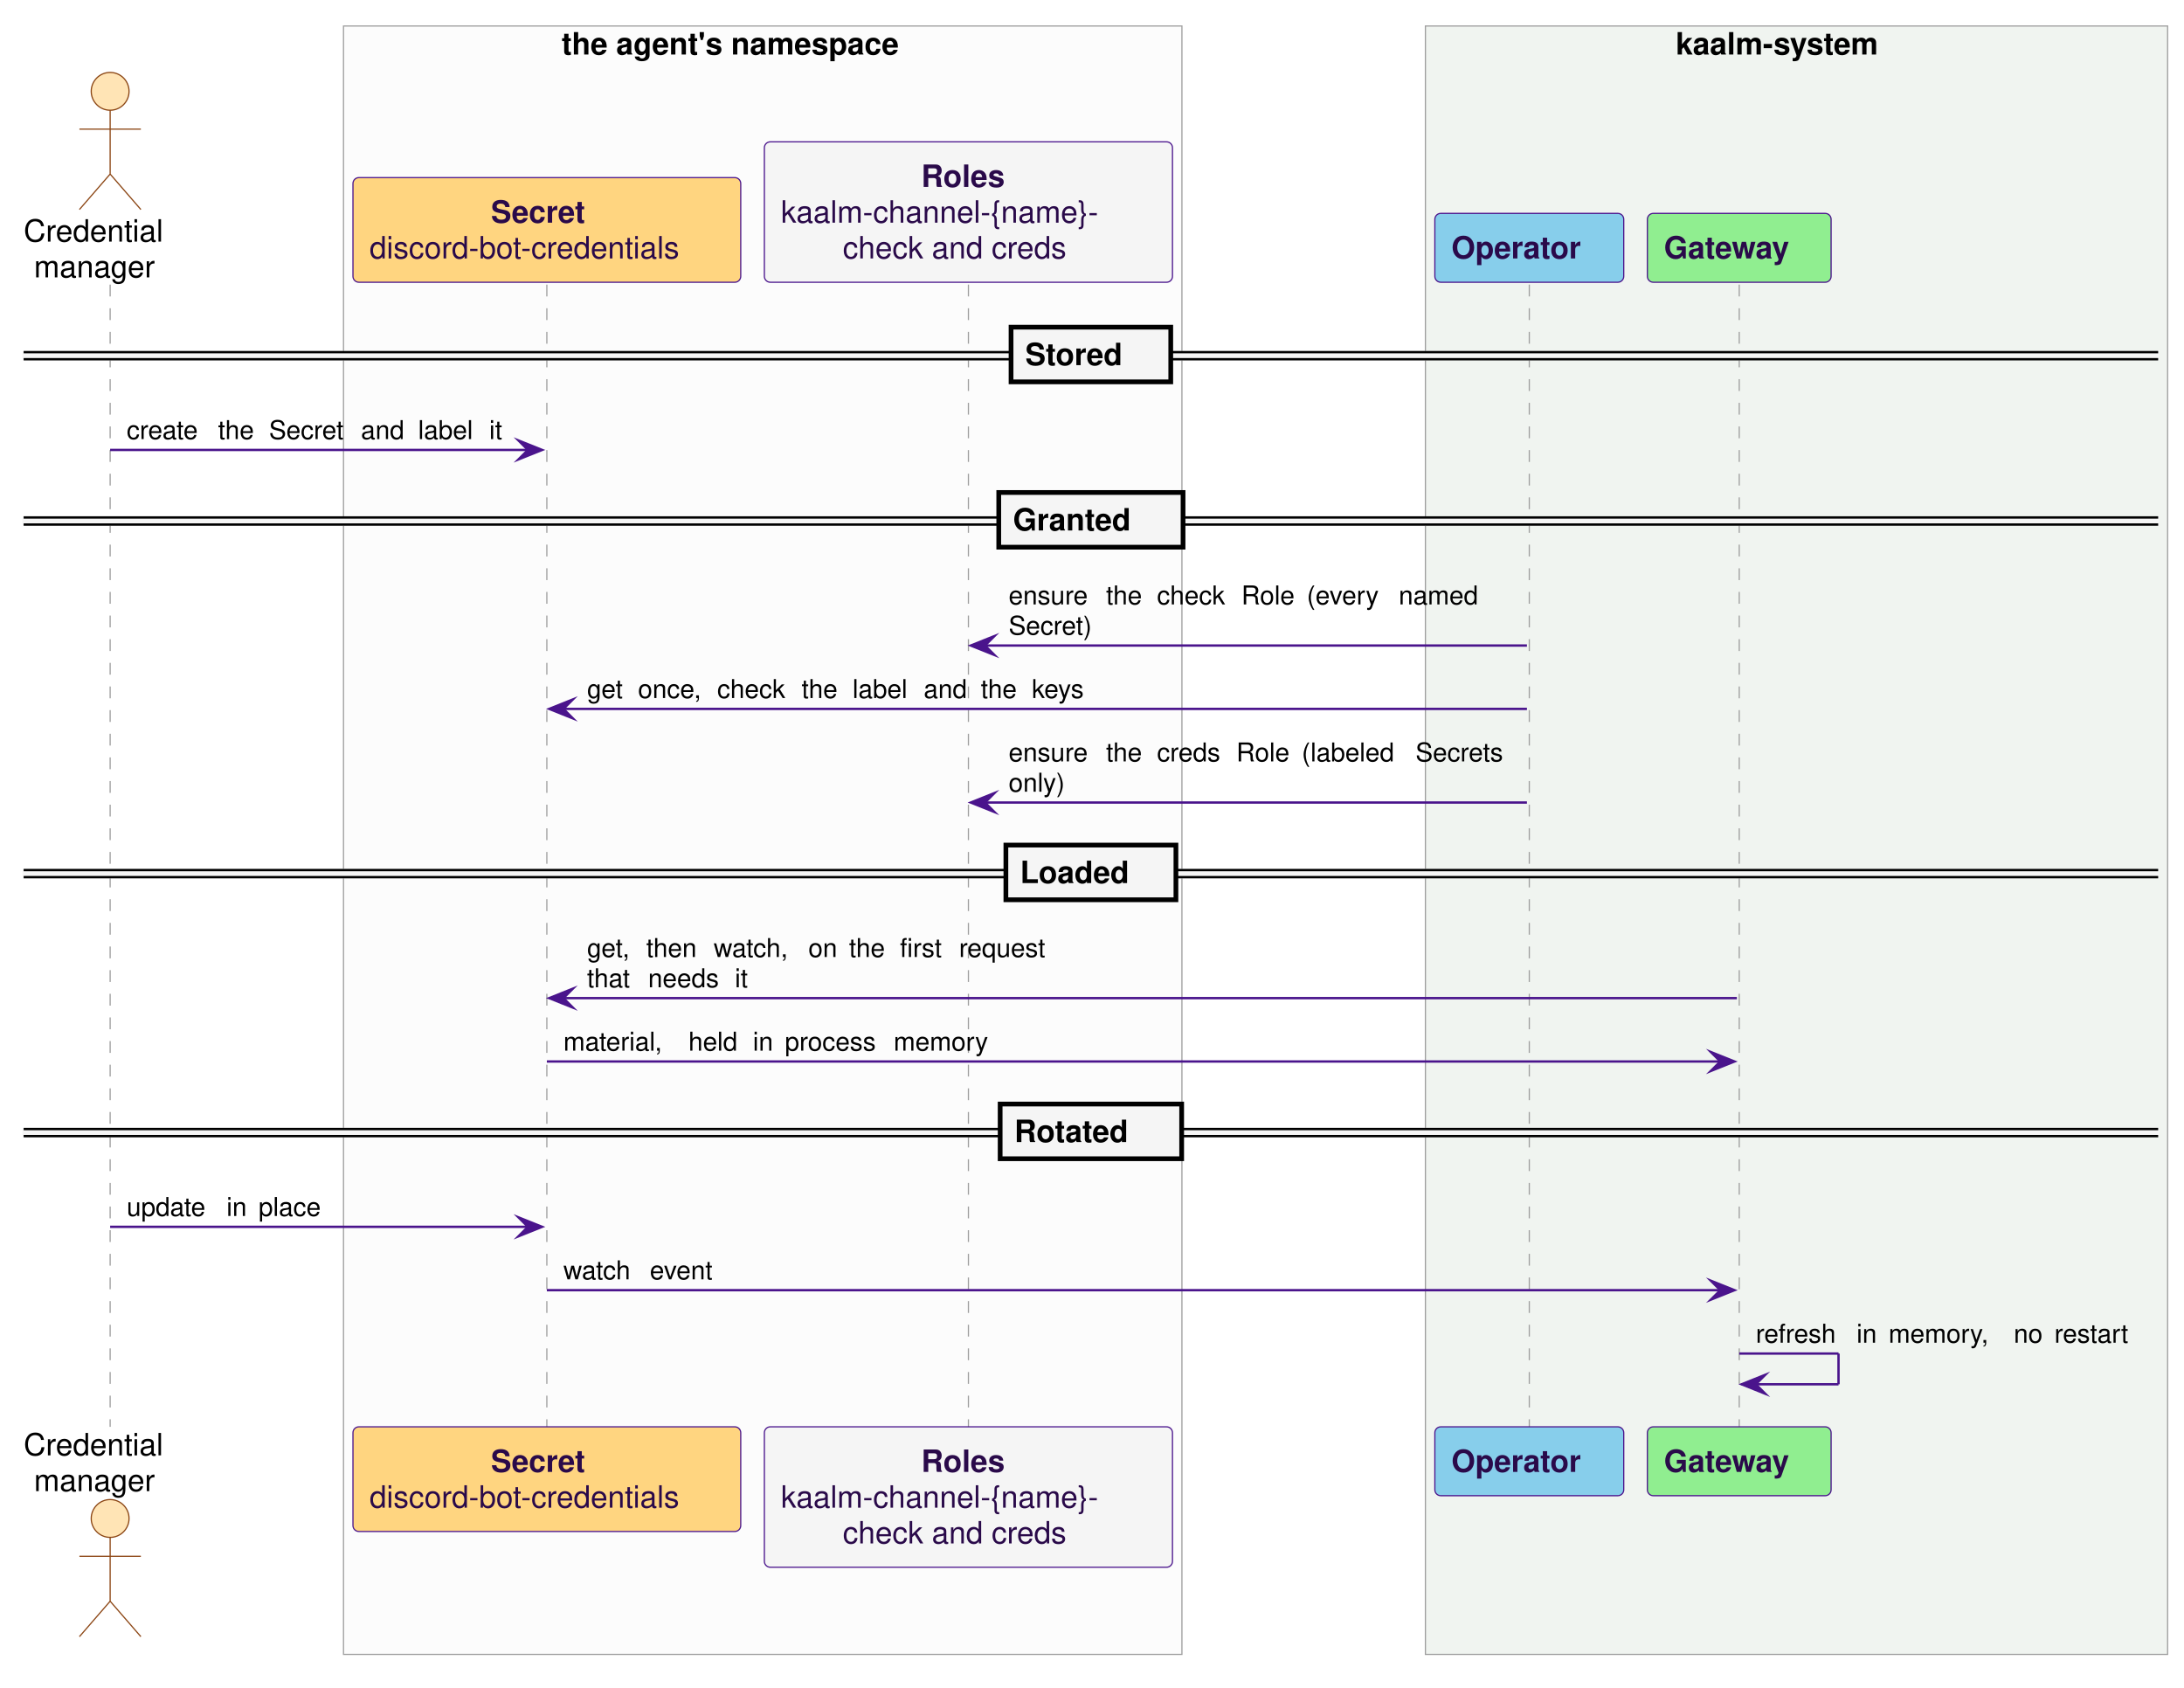
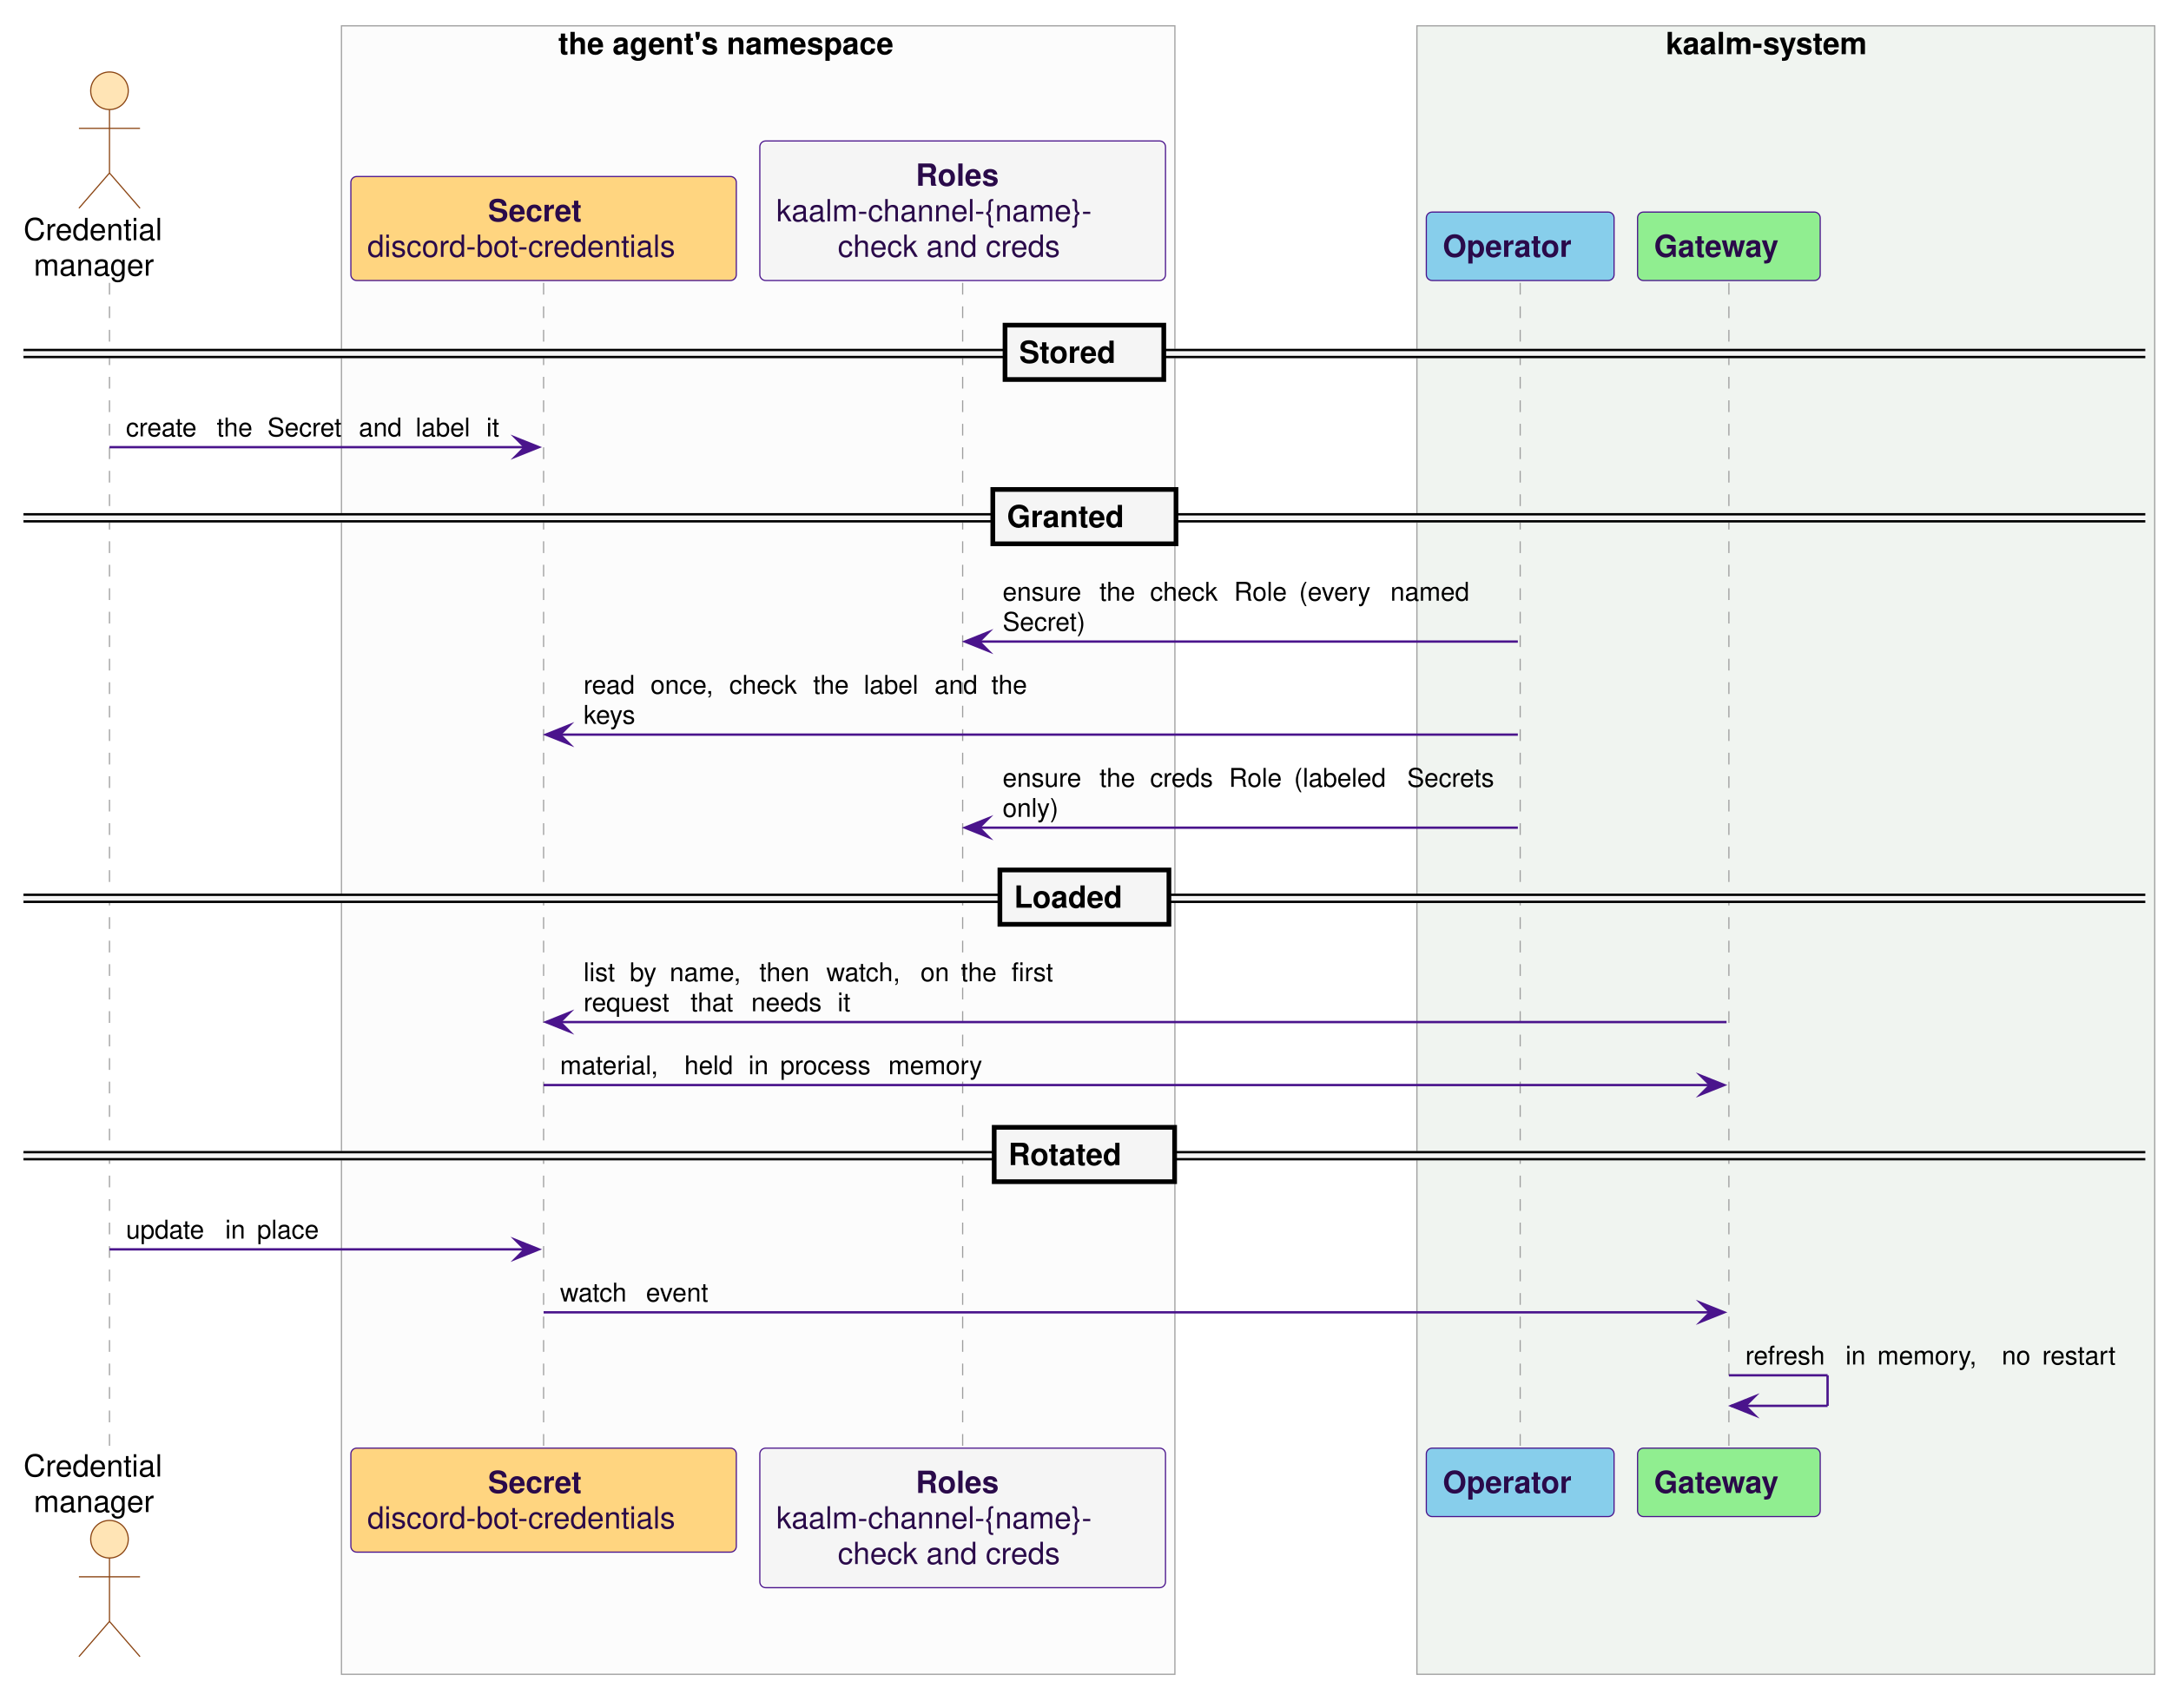
- <svg xmlns="http://www.w3.org/2000/svg" version="1.1" data-diagram-type="SEQUENCE" style="width:924px;height:714px;" width="924px" height="714px" viewBox="0 0 924 714" zoomAndPan="magnify" preserveAspectRatio="none" contentStyleType="text/css">
+ <svg xmlns="http://www.w3.org/2000/svg" version="1.1" data-diagram-type="SEQUENCE" style="width:924px;height:727px;" width="924px" height="727px" viewBox="0 0 924 727" zoomAndPan="magnify" preserveAspectRatio="none" contentStyleType="text/css">
  <defs />
  <g font-family="sans-serif" lengthAdjust="spacing">
-     <rect x="145.331" y="11" width="354.718" height="688.852" fill="#FCFCFC" style="stroke:#9E9E9E;stroke-width:0.5;" />
+     <rect x="145.331" y="11" width="354.718" height="701.656" fill="#FCFCFC" style="stroke:#9E9E9E;stroke-width:0.5;" />
    <text x="237.616" y="23.067" fill="#000" font-size="13" textLength="170.149" font-weight="700" font-family="Helvetica">the agent's namespace</text>
-     <rect x="603.054" y="11" width="314.018" height="688.852" fill="#F0F4F0" style="stroke:#9E9E9E;stroke-width:0.5;" />
+     <rect x="603.054" y="11" width="314.018" height="701.656" fill="#F0F4F0" style="stroke:#9E9E9E;stroke-width:0.5;" />
    <text x="709.005" y="23.067" fill="#000" font-size="13" textLength="102.115" font-weight="700" font-family="Helvetica">kaalm-system</text>
    <g>
-       <rect x="43.098" y="120.398" width="8" height="483.188" fill="#000" fill-opacity="0" />
-       <line x1="46.598" y1="120.398" x2="46.598" y2="603.586" style="stroke:#9E9E9E;stroke-width:0.5;stroke-dasharray:5,5;" />
+       <rect x="43.098" y="120.398" width="8" height="495.992" fill="#000" fill-opacity="0" />
+       <line x1="46.598" y1="120.398" x2="46.598" y2="616.391" style="stroke:#9E9E9E;stroke-width:0.5;stroke-dasharray:5,5;" />
    </g>
    <g>
-       <rect x="227.86" y="120.398" width="8" height="483.188" fill="#000" fill-opacity="0" />
-       <line x1="231.36" y1="120.398" x2="231.36" y2="603.586" style="stroke:#9E9E9E;stroke-width:0.5;stroke-dasharray:5,5;" />
+       <rect x="227.86" y="120.398" width="8" height="495.992" fill="#000" fill-opacity="0" />
+       <line x1="231.36" y1="120.398" x2="231.36" y2="616.391" style="stroke:#9E9E9E;stroke-width:0.5;stroke-dasharray:5,5;" />
    </g>
    <g>
-       <rect x="406.219" y="120.398" width="8" height="483.188" fill="#000" fill-opacity="0" />
-       <line x1="409.719" y1="120.398" x2="409.719" y2="603.586" style="stroke:#9E9E9E;stroke-width:0.5;stroke-dasharray:5,5;" />
+       <rect x="406.219" y="120.398" width="8" height="495.992" fill="#000" fill-opacity="0" />
+       <line x1="409.719" y1="120.398" x2="409.719" y2="616.391" style="stroke:#9E9E9E;stroke-width:0.5;stroke-dasharray:5,5;" />
    </g>
    <g>
-       <rect x="643.511" y="120.398" width="8" height="483.188" fill="#000" fill-opacity="0" />
-       <line x1="647.011" y1="120.398" x2="647.011" y2="603.586" style="stroke:#9E9E9E;stroke-width:0.5;stroke-dasharray:5,5;" />
+       <rect x="643.511" y="120.398" width="8" height="495.992" fill="#000" fill-opacity="0" />
+       <line x1="647.011" y1="120.398" x2="647.011" y2="616.391" style="stroke:#9E9E9E;stroke-width:0.5;stroke-dasharray:5,5;" />
    </g>
    <g>
-       <rect x="732.333" y="120.398" width="8" height="483.188" fill="#000" fill-opacity="0" />
-       <line x1="735.833" y1="120.398" x2="735.833" y2="603.586" style="stroke:#9E9E9E;stroke-width:0.5;stroke-dasharray:5,5;" />
+       <rect x="732.333" y="120.398" width="8" height="495.992" fill="#000" fill-opacity="0" />
+       <line x1="735.833" y1="120.398" x2="735.833" y2="616.391" style="stroke:#9E9E9E;stroke-width:0.5;stroke-dasharray:5,5;" />
    </g>
    <text x="10" y="102.2" fill="#000" font-size="13" textLength="67.196" font-family="Helvetica">Credential</text>
    <text x="14.383" y="117.333" fill="#000" font-size="13" textLength="58.43" font-family="Helvetica">manager</text>
    <ellipse cx="46.598" cy="38.633" rx="8" ry="8" fill="#FFE4B5" style="stroke:#8B4513;stroke-width:0.5;" />
    <path d="M46.598,46.633 L46.598,73.633 M33.598,54.633 L59.598,54.633 M46.598,73.633 L33.598,88.633 M46.598,73.633 L59.598,88.633" style="stroke:#8B4513;stroke-width:0.5;" fill="none" />
    <rect x="149.331" y="75.133" width="164.059" height="44.266" fill="#FFD580" style="stroke:#4A148C;stroke-width:0.5;" rx="2.5" ry="2.5" />
    <text x="207.696" y="94.2" fill="#2A0A4A" font-size="13" textLength="47.328" font-weight="700" font-family="Helvetica">Secret</text>
    <text x="156.331" y="109.333" fill="#2A0A4A" font-size="13" textLength="150.059" font-family="Helvetica">discord-bot-credentials</text>
    <rect x="323.39" y="60" width="172.66" height="59.398" fill="#F5F5F5" style="stroke:#4A148C;stroke-width:0.5;" rx="2.5" ry="2.5" />
    <text x="389.743" y="79.067" fill="#2A0A4A" font-size="13" textLength="39.952" font-weight="700" font-family="Helvetica">Roles</text>
    <text x="330.39" y="94.2" fill="#2A0A4A" font-size="13" textLength="158.66" font-family="Helvetica">kaalm-channel-{name}-</text>
    <text x="356.571" y="109.333" fill="#2A0A4A" font-size="13" textLength="106.298" font-family="Helvetica">check and creds</text>
    <rect x="607.054" y="90.266" width="79.914" height="29.133" fill="#87CEEB" style="stroke:#4A148C;stroke-width:0.5;" rx="2.5" ry="2.5" />
    <text x="614.054" y="109.333" fill="#2A0A4A" font-size="13" textLength="65.914" font-weight="700" font-family="Helvetica">Operator</text>
    <rect x="696.968" y="90.266" width="77.73" height="29.133" fill="#90EE90" style="stroke:#4A148C;stroke-width:0.5;" rx="2.5" ry="2.5" />
    <text x="703.968" y="109.333" fill="#2A0A4A" font-size="13" textLength="63.73" font-weight="700" font-family="Helvetica">Gateway</text>
-     <text x="10" y="615.653" fill="#000" font-size="13" textLength="67.196" font-family="Helvetica">Credential</text>
-     <text x="14.383" y="630.786" fill="#000" font-size="13" textLength="58.43" font-family="Helvetica">manager</text>
-     <ellipse cx="46.598" cy="642.352" rx="8" ry="8" fill="#FFE4B5" style="stroke:#8B4513;stroke-width:0.5;" />
-     <path d="M46.598,650.352 L46.598,677.352 M33.598,658.352 L59.598,658.352 M46.598,677.352 L33.598,692.352 M46.598,677.352 L59.598,692.352" style="stroke:#8B4513;stroke-width:0.5;" fill="none" />
-     <rect x="149.331" y="603.586" width="164.059" height="44.266" fill="#FFD580" style="stroke:#4A148C;stroke-width:0.5;" rx="2.5" ry="2.5" />
-     <text x="207.696" y="622.653" fill="#2A0A4A" font-size="13" textLength="47.328" font-weight="700" font-family="Helvetica">Secret</text>
-     <text x="156.331" y="637.786" fill="#2A0A4A" font-size="13" textLength="150.059" font-family="Helvetica">discord-bot-credentials</text>
-     <rect x="323.39" y="603.586" width="172.66" height="59.398" fill="#F5F5F5" style="stroke:#4A148C;stroke-width:0.5;" rx="2.5" ry="2.5" />
-     <text x="389.743" y="622.653" fill="#2A0A4A" font-size="13" textLength="39.952" font-weight="700" font-family="Helvetica">Roles</text>
-     <text x="330.39" y="637.786" fill="#2A0A4A" font-size="13" textLength="158.66" font-family="Helvetica">kaalm-channel-{name}-</text>
-     <text x="356.571" y="652.918" fill="#2A0A4A" font-size="13" textLength="106.298" font-family="Helvetica">check and creds</text>
-     <rect x="607.054" y="603.586" width="79.914" height="29.133" fill="#87CEEB" style="stroke:#4A148C;stroke-width:0.5;" rx="2.5" ry="2.5" />
-     <text x="614.054" y="622.653" fill="#2A0A4A" font-size="13" textLength="65.914" font-weight="700" font-family="Helvetica">Operator</text>
-     <rect x="696.968" y="603.586" width="77.73" height="29.133" fill="#90EE90" style="stroke:#4A148C;stroke-width:0.5;" rx="2.5" ry="2.5" />
-     <text x="703.968" y="622.653" fill="#2A0A4A" font-size="13" textLength="63.73" font-weight="700" font-family="Helvetica">Gateway</text>
+     <text x="10" y="628.458" fill="#000" font-size="13" textLength="67.196" font-family="Helvetica">Credential</text>
+     <text x="14.383" y="643.59" fill="#000" font-size="13" textLength="58.43" font-family="Helvetica">manager</text>
+     <ellipse cx="46.598" cy="655.156" rx="8" ry="8" fill="#FFE4B5" style="stroke:#8B4513;stroke-width:0.5;" />
+     <path d="M46.598,663.156 L46.598,690.156 M33.598,671.156 L59.598,671.156 M46.598,690.156 L33.598,705.156 M46.598,690.156 L59.598,705.156" style="stroke:#8B4513;stroke-width:0.5;" fill="none" />
+     <rect x="149.331" y="616.391" width="164.059" height="44.266" fill="#FFD580" style="stroke:#4A148C;stroke-width:0.5;" rx="2.5" ry="2.5" />
+     <text x="207.696" y="635.458" fill="#2A0A4A" font-size="13" textLength="47.328" font-weight="700" font-family="Helvetica">Secret</text>
+     <text x="156.331" y="650.59" fill="#2A0A4A" font-size="13" textLength="150.059" font-family="Helvetica">discord-bot-credentials</text>
+     <rect x="323.39" y="616.391" width="172.66" height="59.398" fill="#F5F5F5" style="stroke:#4A148C;stroke-width:0.5;" rx="2.5" ry="2.5" />
+     <text x="389.743" y="635.458" fill="#2A0A4A" font-size="13" textLength="39.952" font-weight="700" font-family="Helvetica">Roles</text>
+     <text x="330.39" y="650.59" fill="#2A0A4A" font-size="13" textLength="158.66" font-family="Helvetica">kaalm-channel-{name}-</text>
+     <text x="356.571" y="665.723" fill="#2A0A4A" font-size="13" textLength="106.298" font-family="Helvetica">check and creds</text>
+     <rect x="607.054" y="616.391" width="79.914" height="29.133" fill="#87CEEB" style="stroke:#4A148C;stroke-width:0.5;" rx="2.5" ry="2.5" />
+     <text x="614.054" y="635.458" fill="#2A0A4A" font-size="13" textLength="65.914" font-weight="700" font-family="Helvetica">Operator</text>
+     <rect x="696.968" y="616.391" width="77.73" height="29.133" fill="#90EE90" style="stroke:#4A148C;stroke-width:0.5;" rx="2.5" ry="2.5" />
+     <text x="703.968" y="635.458" fill="#2A0A4A" font-size="13" textLength="63.73" font-weight="700" font-family="Helvetica">Gateway</text>
    <rect x="10" y="148.965" width="903.072" height="3" fill="#F5F5F5" style="stroke:#F5F5F5;stroke-width:1;" />
    <line x1="10" y1="148.965" x2="913.072" y2="148.965" style="stroke:#000;stroke-width:1;" />
    <line x1="10" y1="151.965" x2="913.072" y2="151.965" style="stroke:#000;stroke-width:1;" />
    <rect x="427.752" y="138.398" width="67.568" height="23.133" fill="#F5F5F5" style="stroke:#000;stroke-width:2;" />
    <text x="433.752" y="154.465" fill="#000" font-size="13" textLength="49.042" font-weight="700" font-family="Helvetica">Stored</text>
    <polygon points="219.36,186.336,229.36,190.336,219.36,194.336,223.36,190.336" fill="#4A148C" style="stroke:#4A148C;stroke-width:1;stroke-linejoin:miter;stroke-miterlimit:10;" />
    <line x1="46.598" y1="190.336" x2="225.36" y2="190.336" style="stroke:#4A148C;stroke-width:1;" />
    <text x="53.598" y="185.742" fill="#000" font-size="11" textLength="35.159" font-family="Helvetica">create</text>
    <text x="88.757" y="185.742" fill="#000" font-size="11" font-family="Helvetica"> </text>
    <text x="92.254" y="185.742" fill="#000" font-size="11" textLength="18.052" font-family="Helvetica">the</text>
    <text x="110.306" y="185.742" fill="#000" font-size="11" font-family="Helvetica"> </text>
    <text x="113.803" y="185.742" fill="#000" font-size="11" textLength="35.401" font-family="Helvetica">Secret</text>
    <text x="149.204" y="185.742" fill="#000" font-size="11" font-family="Helvetica"> </text>
    <text x="152.7" y="185.742" fill="#000" font-size="11" textLength="20.695" font-family="Helvetica">and</text>
    <text x="173.395" y="185.742" fill="#000" font-size="11" font-family="Helvetica"> </text>
    <text x="176.892" y="185.742" fill="#000" font-size="11" textLength="26.603" font-family="Helvetica">label</text>
    <text x="203.495" y="185.742" fill="#000" font-size="11" font-family="Helvetica"> </text>
    <text x="206.991" y="185.742" fill="#000" font-size="11" textLength="7.369" font-family="Helvetica">it</text>
    <rect x="10" y="218.902" width="903.072" height="3" fill="#F5F5F5" style="stroke:#F5F5F5;stroke-width:1;" />
    <line x1="10" y1="218.902" x2="913.072" y2="218.902" style="stroke:#000;stroke-width:1;" />
    <line x1="10" y1="221.902" x2="913.072" y2="221.902" style="stroke:#000;stroke-width:1;" />
    <rect x="422.55" y="208.336" width="77.972" height="23.133" fill="#F5F5F5" style="stroke:#000;stroke-width:2;" />
    <text x="428.55" y="224.403" fill="#000" font-size="13" textLength="59.446" font-weight="700" font-family="Helvetica">Granted</text>
    <polygon points="420.719,269.078,410.719,273.078,420.719,277.078,416.719,273.078" fill="#4A148C" style="stroke:#4A148C;stroke-width:1;stroke-linejoin:miter;stroke-miterlimit:10;" />
    <line x1="414.719" y1="273.078" x2="646.011" y2="273.078" style="stroke:#4A148C;stroke-width:1;" />
    <text x="426.719" y="255.679" fill="#000" font-size="11" textLength="37.732" font-family="Helvetica">ensure</text>
    <text x="464.451" y="255.679" fill="#000" font-size="11" font-family="Helvetica"> </text>
    <text x="467.948" y="255.679" fill="#000" font-size="11" textLength="18.052" font-family="Helvetica">the</text>
    <text x="486" y="255.679" fill="#000" font-size="11" font-family="Helvetica"> </text>
    <text x="489.497" y="255.679" fill="#000" font-size="11" textLength="32.205" font-family="Helvetica">check</text>
    <text x="521.702" y="255.679" fill="#000" font-size="11" font-family="Helvetica"> </text>
    <text x="525.198" y="255.679" fill="#000" font-size="11" textLength="24.197" font-family="Helvetica">Role</text>
    <text x="549.395" y="255.679" fill="#000" font-size="11" font-family="Helvetica"> </text>
    <text x="552.892" y="255.679" fill="#000" font-size="11" textLength="35.369" font-family="Helvetica">(every</text>
    <text x="588.26" y="255.679" fill="#000" font-size="11" font-family="Helvetica"> </text>
    <text x="591.757" y="255.679" fill="#000" font-size="11" textLength="38.178" font-family="Helvetica">named</text>
    <text x="426.719" y="268.484" fill="#000" font-size="11" textLength="39.692" font-family="Helvetica">Secret)</text>
-     <polygon points="242.36,295.883,232.36,299.883,242.36,303.883,238.36,299.883" fill="#4A148C" style="stroke:#4A148C;stroke-width:1;stroke-linejoin:miter;stroke-miterlimit:10;" />
-     <line x1="236.36" y1="299.883" x2="646.011" y2="299.883" style="stroke:#4A148C;stroke-width:1;" />
-     <text x="248.36" y="295.289" fill="#000" font-size="11" textLength="18.063" font-family="Helvetica">get</text>
-     <text x="266.423" y="295.289" fill="#000" font-size="11" font-family="Helvetica"> </text>
-     <text x="269.92" y="295.289" fill="#000" font-size="11" textLength="30.014" font-family="Helvetica">once,</text>
-     <text x="299.934" y="295.289" fill="#000" font-size="11" font-family="Helvetica"> </text>
-     <text x="303.43" y="295.289" fill="#000" font-size="11" textLength="32.205" font-family="Helvetica">check</text>
-     <text x="335.635" y="295.289" fill="#000" font-size="11" font-family="Helvetica"> </text>
-     <text x="339.132" y="295.289" fill="#000" font-size="11" textLength="18.052" font-family="Helvetica">the</text>
-     <text x="357.184" y="295.289" fill="#000" font-size="11" font-family="Helvetica"> </text>
-     <text x="360.681" y="295.289" fill="#000" font-size="11" textLength="26.603" font-family="Helvetica">label</text>
-     <text x="387.284" y="295.289" fill="#000" font-size="11" font-family="Helvetica"> </text>
-     <text x="390.78" y="295.289" fill="#000" font-size="11" textLength="20.695" font-family="Helvetica">and</text>
-     <text x="411.475" y="295.289" fill="#000" font-size="11" font-family="Helvetica"> </text>
-     <text x="414.972" y="295.289" fill="#000" font-size="11" textLength="18.052" font-family="Helvetica">the</text>
-     <text x="433.024" y="295.289" fill="#000" font-size="11" font-family="Helvetica"> </text>
-     <text x="436.521" y="295.289" fill="#000" font-size="11" textLength="25.378" font-family="Helvetica">keys</text>
-     <polygon points="420.719,335.492,410.719,339.492,420.719,343.492,416.719,339.492" fill="#4A148C" style="stroke:#4A148C;stroke-width:1;stroke-linejoin:miter;stroke-miterlimit:10;" />
-     <line x1="414.719" y1="339.492" x2="646.011" y2="339.492" style="stroke:#4A148C;stroke-width:1;" />
-     <text x="426.719" y="322.093" fill="#000" font-size="11" textLength="37.732" font-family="Helvetica">ensure</text>
-     <text x="464.451" y="322.093" fill="#000" font-size="11" font-family="Helvetica"> </text>
-     <text x="467.948" y="322.093" fill="#000" font-size="11" textLength="18.052" font-family="Helvetica">the</text>
-     <text x="486" y="322.093" fill="#000" font-size="11" font-family="Helvetica"> </text>
-     <text x="489.497" y="322.093" fill="#000" font-size="11" textLength="30.051" font-family="Helvetica">creds</text>
-     <text x="519.548" y="322.093" fill="#000" font-size="11" font-family="Helvetica"> </text>
-     <text x="523.045" y="322.093" fill="#000" font-size="11" textLength="24.197" font-family="Helvetica">Role</text>
-     <text x="547.241" y="322.093" fill="#000" font-size="11" font-family="Helvetica"> </text>
-     <text x="550.738" y="322.093" fill="#000" font-size="11" textLength="44.645" font-family="Helvetica">(labeled</text>
-     <text x="595.383" y="322.093" fill="#000" font-size="11" font-family="Helvetica"> </text>
-     <text x="598.879" y="322.093" fill="#000" font-size="11" textLength="41.132" font-family="Helvetica">Secrets</text>
-     <text x="426.719" y="334.898" fill="#000" font-size="11" textLength="27.559" font-family="Helvetica">only)</text>
-     <rect x="10" y="368.059" width="903.072" height="3" fill="#F5F5F5" style="stroke:#F5F5F5;stroke-width:1;" />
-     <line x1="10" y1="368.059" x2="913.072" y2="368.059" style="stroke:#000;stroke-width:1;" />
-     <line x1="10" y1="371.059" x2="913.072" y2="371.059" style="stroke:#000;stroke-width:1;" />
-     <rect x="425.565" y="357.492" width="71.941" height="23.133" fill="#F5F5F5" style="stroke:#000;stroke-width:2;" />
-     <text x="431.565" y="373.559" fill="#000" font-size="13" textLength="53.416" font-weight="700" font-family="Helvetica">Loaded</text>
-     <polygon points="242.36,418.234,232.36,422.234,242.36,426.234,238.36,422.234" fill="#4A148C" style="stroke:#4A148C;stroke-width:1;stroke-linejoin:miter;stroke-miterlimit:10;" />
-     <line x1="236.36" y1="422.234" x2="734.833" y2="422.234" style="stroke:#4A148C;stroke-width:1;" />
-     <text x="248.36" y="404.835" fill="#000" font-size="11" textLength="21.56" font-family="Helvetica">get,</text>
-     <text x="269.92" y="404.835" fill="#000" font-size="11" font-family="Helvetica"> </text>
-     <text x="273.417" y="404.835" fill="#000" font-size="11" textLength="25.024" font-family="Helvetica">then</text>
-     <text x="298.44" y="404.835" fill="#000" font-size="11" font-family="Helvetica"> </text>
-     <text x="301.937" y="404.835" fill="#000" font-size="11" textLength="36.566" font-family="Helvetica">watch,</text>
-     <text x="338.503" y="404.835" fill="#000" font-size="11" font-family="Helvetica"> </text>
-     <text x="342" y="404.835" fill="#000" font-size="11" textLength="13.702" font-family="Helvetica">on</text>
-     <text x="355.702" y="404.835" fill="#000" font-size="11" font-family="Helvetica"> </text>
-     <text x="359.198" y="404.835" fill="#000" font-size="11" textLength="18.052" font-family="Helvetica">the</text>
-     <text x="377.25" y="404.835" fill="#000" font-size="11" font-family="Helvetica"> </text>
-     <text x="380.747" y="404.835" fill="#000" font-size="11" textLength="21.495" font-family="Helvetica">first</text>
-     <text x="402.242" y="404.835" fill="#000" font-size="11" font-family="Helvetica"> </text>
-     <text x="405.739" y="404.835" fill="#000" font-size="11" textLength="42.056" font-family="Helvetica">request</text>
-     <text x="248.36" y="417.64" fill="#000" font-size="11" textLength="22.338" font-family="Helvetica">that</text>
-     <text x="270.699" y="417.64" fill="#000" font-size="11" font-family="Helvetica"> </text>
-     <text x="274.195" y="417.64" fill="#000" font-size="11" textLength="33.22" font-family="Helvetica">needs</text>
-     <text x="307.416" y="417.64" fill="#000" font-size="11" font-family="Helvetica"> </text>
-     <text x="310.912" y="417.64" fill="#000" font-size="11" textLength="7.369" font-family="Helvetica">it</text>
-     <polygon points="723.833,445.039,733.833,449.039,723.833,453.039,727.833,449.039" fill="#4A148C" style="stroke:#4A148C;stroke-width:1;stroke-linejoin:miter;stroke-miterlimit:10;" />
-     <line x1="231.36" y1="449.039" x2="729.833" y2="449.039" style="stroke:#4A148C;stroke-width:1;" />
-     <text x="238.36" y="444.445" fill="#000" font-size="11" textLength="49.409" font-family="Helvetica">material,</text>
-     <text x="287.769" y="444.445" fill="#000" font-size="11" font-family="Helvetica"> </text>
-     <text x="291.266" y="444.445" fill="#000" font-size="11" textLength="23.778" font-family="Helvetica">held</text>
-     <text x="315.043" y="444.445" fill="#000" font-size="11" font-family="Helvetica"> </text>
-     <text x="318.54" y="444.445" fill="#000" font-size="11" textLength="10.028" font-family="Helvetica">in</text>
-     <text x="328.568" y="444.445" fill="#000" font-size="11" font-family="Helvetica"> </text>
-     <text x="332.064" y="444.445" fill="#000" font-size="11" textLength="42.512" font-family="Helvetica">process</text>
-     <text x="374.577" y="444.445" fill="#000" font-size="11" font-family="Helvetica"> </text>
-     <text x="378.073" y="444.445" fill="#000" font-size="11" textLength="45.96" font-family="Helvetica">memory</text>
-     <rect x="10" y="477.605" width="903.072" height="3" fill="#F5F5F5" style="stroke:#F5F5F5;stroke-width:1;" />
-     <line x1="10" y1="477.605" x2="913.072" y2="477.605" style="stroke:#000;stroke-width:1;" />
-     <line x1="10" y1="480.605" x2="913.072" y2="480.605" style="stroke:#000;stroke-width:1;" />
-     <rect x="423.14" y="467.039" width="76.791" height="23.133" fill="#F5F5F5" style="stroke:#000;stroke-width:2;" />
-     <text x="429.14" y="483.106" fill="#000" font-size="13" textLength="58.265" font-weight="700" font-family="Helvetica">Rotated</text>
-     <polygon points="219.36,514.977,229.36,518.977,219.36,522.977,223.36,518.977" fill="#4A148C" style="stroke:#4A148C;stroke-width:1;stroke-linejoin:miter;stroke-miterlimit:10;" />
-     <line x1="46.598" y1="518.977" x2="225.36" y2="518.977" style="stroke:#4A148C;stroke-width:1;" />
-     <text x="53.598" y="514.382" fill="#000" font-size="11" textLength="38.758" font-family="Helvetica">update</text>
-     <text x="92.356" y="514.382" fill="#000" font-size="11" font-family="Helvetica"> </text>
-     <text x="95.853" y="514.382" fill="#000" font-size="11" textLength="10.028" font-family="Helvetica">in</text>
-     <text x="105.88" y="514.382" fill="#000" font-size="11" font-family="Helvetica"> </text>
-     <text x="109.377" y="514.382" fill="#000" font-size="11" textLength="29.595" font-family="Helvetica">place</text>
-     <polygon points="723.833,541.781,733.833,545.781,723.833,549.781,727.833,545.781" fill="#4A148C" style="stroke:#4A148C;stroke-width:1;stroke-linejoin:miter;stroke-miterlimit:10;" />
-     <line x1="231.36" y1="545.781" x2="729.833" y2="545.781" style="stroke:#4A148C;stroke-width:1;" />
-     <text x="238.36" y="541.187" fill="#000" font-size="11" textLength="33.07" font-family="Helvetica">watch</text>
-     <text x="271.43" y="541.187" fill="#000" font-size="11" font-family="Helvetica"> </text>
-     <text x="274.927" y="541.187" fill="#000" font-size="11" textLength="31.33" font-family="Helvetica">event</text>
-     <line x1="735.833" y1="572.586" x2="777.833" y2="572.586" style="stroke:#4A148C;stroke-width:1;" />
-     <line x1="777.833" y1="572.586" x2="777.833" y2="585.586" style="stroke:#4A148C;stroke-width:1;" />
-     <line x1="736.833" y1="585.586" x2="777.833" y2="585.586" style="stroke:#4A148C;stroke-width:1;" />
-     <polygon points="746.833,581.586,736.833,585.586,746.833,589.586,742.833,585.586" fill="#4A148C" style="stroke:#4A148C;stroke-width:1;stroke-linejoin:miter;stroke-miterlimit:10;" />
-     <text x="742.833" y="567.992" fill="#000" font-size="11" textLength="39.155" font-family="Helvetica">refresh</text>
-     <text x="781.989" y="567.992" fill="#000" font-size="11" font-family="Helvetica"> </text>
-     <text x="785.485" y="567.992" fill="#000" font-size="11" textLength="10.028" font-family="Helvetica">in</text>
-     <text x="795.513" y="567.992" fill="#000" font-size="11" font-family="Helvetica"> </text>
-     <text x="799.01" y="567.992" fill="#000" font-size="11" textLength="49.457" font-family="Helvetica">memory,</text>
-     <text x="848.467" y="567.992" fill="#000" font-size="11" font-family="Helvetica"> </text>
-     <text x="851.963" y="567.992" fill="#000" font-size="11" textLength="13.702" font-family="Helvetica">no</text>
-     <text x="865.665" y="567.992" fill="#000" font-size="11" font-family="Helvetica"> </text>
-     <text x="869.161" y="567.992" fill="#000" font-size="11" textLength="36.91" font-family="Helvetica">restart</text>
+     <polygon points="242.36,308.688,232.36,312.688,242.36,316.688,238.36,312.688" fill="#4A148C" style="stroke:#4A148C;stroke-width:1;stroke-linejoin:miter;stroke-miterlimit:10;" />
+     <line x1="236.36" y1="312.688" x2="646.011" y2="312.688" style="stroke:#4A148C;stroke-width:1;" />
+     <text x="248.36" y="295.289" fill="#000" font-size="11" textLength="25.013" font-family="Helvetica">read</text>
+     <text x="273.374" y="295.289" fill="#000" font-size="11" font-family="Helvetica"> </text>
+     <text x="276.87" y="295.289" fill="#000" font-size="11" textLength="30.014" font-family="Helvetica">once,</text>
+     <text x="306.884" y="295.289" fill="#000" font-size="11" font-family="Helvetica"> </text>
+     <text x="310.38" y="295.289" fill="#000" font-size="11" textLength="32.205" font-family="Helvetica">check</text>
+     <text x="342.585" y="295.289" fill="#000" font-size="11" font-family="Helvetica"> </text>
+     <text x="346.082" y="295.289" fill="#000" font-size="11" textLength="18.052" font-family="Helvetica">the</text>
+     <text x="364.134" y="295.289" fill="#000" font-size="11" font-family="Helvetica"> </text>
+     <text x="367.631" y="295.289" fill="#000" font-size="11" textLength="26.603" font-family="Helvetica">label</text>
+     <text x="394.234" y="295.289" fill="#000" font-size="11" font-family="Helvetica"> </text>
+     <text x="397.73" y="295.289" fill="#000" font-size="11" textLength="20.695" font-family="Helvetica">and</text>
+     <text x="418.425" y="295.289" fill="#000" font-size="11" font-family="Helvetica"> </text>
+     <text x="421.922" y="295.289" fill="#000" font-size="11" textLength="18.052" font-family="Helvetica">the</text>
+     <text x="248.36" y="308.093" fill="#000" font-size="11" textLength="25.378" font-family="Helvetica">keys</text>
+     <polygon points="420.719,348.297,410.719,352.297,420.719,356.297,416.719,352.297" fill="#4A148C" style="stroke:#4A148C;stroke-width:1;stroke-linejoin:miter;stroke-miterlimit:10;" />
+     <line x1="414.719" y1="352.297" x2="646.011" y2="352.297" style="stroke:#4A148C;stroke-width:1;" />
+     <text x="426.719" y="334.898" fill="#000" font-size="11" textLength="37.732" font-family="Helvetica">ensure</text>
+     <text x="464.451" y="334.898" fill="#000" font-size="11" font-family="Helvetica"> </text>
+     <text x="467.948" y="334.898" fill="#000" font-size="11" textLength="18.052" font-family="Helvetica">the</text>
+     <text x="486" y="334.898" fill="#000" font-size="11" font-family="Helvetica"> </text>
+     <text x="489.497" y="334.898" fill="#000" font-size="11" textLength="30.051" font-family="Helvetica">creds</text>
+     <text x="519.548" y="334.898" fill="#000" font-size="11" font-family="Helvetica"> </text>
+     <text x="523.045" y="334.898" fill="#000" font-size="11" textLength="24.197" font-family="Helvetica">Role</text>
+     <text x="547.241" y="334.898" fill="#000" font-size="11" font-family="Helvetica"> </text>
+     <text x="550.738" y="334.898" fill="#000" font-size="11" textLength="44.645" font-family="Helvetica">(labeled</text>
+     <text x="595.383" y="334.898" fill="#000" font-size="11" font-family="Helvetica"> </text>
+     <text x="598.879" y="334.898" fill="#000" font-size="11" textLength="41.132" font-family="Helvetica">Secrets</text>
+     <text x="426.719" y="347.703" fill="#000" font-size="11" textLength="27.559" font-family="Helvetica">only)</text>
+     <rect x="10" y="380.863" width="903.072" height="3" fill="#F5F5F5" style="stroke:#F5F5F5;stroke-width:1;" />
+     <line x1="10" y1="380.863" x2="913.072" y2="380.863" style="stroke:#000;stroke-width:1;" />
+     <line x1="10" y1="383.863" x2="913.072" y2="383.863" style="stroke:#000;stroke-width:1;" />
+     <rect x="425.565" y="370.297" width="71.941" height="23.133" fill="#F5F5F5" style="stroke:#000;stroke-width:2;" />
+     <text x="431.565" y="386.364" fill="#000" font-size="13" textLength="53.416" font-weight="700" font-family="Helvetica">Loaded</text>
+     <polygon points="242.36,431.039,232.36,435.039,242.36,439.039,238.36,435.039" fill="#4A148C" style="stroke:#4A148C;stroke-width:1;stroke-linejoin:miter;stroke-miterlimit:10;" />
+     <line x1="236.36" y1="435.039" x2="734.833" y2="435.039" style="stroke:#4A148C;stroke-width:1;" />
+     <text x="248.36" y="417.64" fill="#000" font-size="11" textLength="16.156" font-family="Helvetica">list</text>
+     <text x="264.517" y="417.64" fill="#000" font-size="11" font-family="Helvetica"> </text>
+     <text x="268.013" y="417.64" fill="#000" font-size="11" textLength="13.492" font-family="Helvetica">by</text>
+     <text x="281.505" y="417.64" fill="#000" font-size="11" font-family="Helvetica"> </text>
+     <text x="285.002" y="417.64" fill="#000" font-size="11" textLength="34.692" font-family="Helvetica">name,</text>
+     <text x="319.694" y="417.64" fill="#000" font-size="11" font-family="Helvetica"> </text>
+     <text x="323.19" y="417.64" fill="#000" font-size="11" textLength="25.024" font-family="Helvetica">then</text>
+     <text x="348.214" y="417.64" fill="#000" font-size="11" font-family="Helvetica"> </text>
+     <text x="351.711" y="417.64" fill="#000" font-size="11" textLength="36.566" font-family="Helvetica">watch,</text>
+     <text x="388.277" y="417.64" fill="#000" font-size="11" font-family="Helvetica"> </text>
+     <text x="391.774" y="417.64" fill="#000" font-size="11" textLength="13.702" font-family="Helvetica">on</text>
+     <text x="405.476" y="417.64" fill="#000" font-size="11" font-family="Helvetica"> </text>
+     <text x="408.972" y="417.64" fill="#000" font-size="11" textLength="18.052" font-family="Helvetica">the</text>
+     <text x="427.024" y="417.64" fill="#000" font-size="11" font-family="Helvetica"> </text>
+     <text x="430.521" y="417.64" fill="#000" font-size="11" textLength="21.495" font-family="Helvetica">first</text>
+     <text x="248.36" y="430.445" fill="#000" font-size="11" textLength="42.056" font-family="Helvetica">request</text>
+     <text x="290.416" y="430.445" fill="#000" font-size="11" font-family="Helvetica"> </text>
+     <text x="293.913" y="430.445" fill="#000" font-size="11" textLength="22.338" font-family="Helvetica">that</text>
+     <text x="316.251" y="430.445" fill="#000" font-size="11" font-family="Helvetica"> </text>
+     <text x="319.748" y="430.445" fill="#000" font-size="11" textLength="33.22" font-family="Helvetica">needs</text>
+     <text x="352.968" y="430.445" fill="#000" font-size="11" font-family="Helvetica"> </text>
+     <text x="356.464" y="430.445" fill="#000" font-size="11" textLength="7.369" font-family="Helvetica">it</text>
+     <polygon points="723.833,457.844,733.833,461.844,723.833,465.844,727.833,461.844" fill="#4A148C" style="stroke:#4A148C;stroke-width:1;stroke-linejoin:miter;stroke-miterlimit:10;" />
+     <line x1="231.36" y1="461.844" x2="729.833" y2="461.844" style="stroke:#4A148C;stroke-width:1;" />
+     <text x="238.36" y="457.25" fill="#000" font-size="11" textLength="49.409" font-family="Helvetica">material,</text>
+     <text x="287.769" y="457.25" fill="#000" font-size="11" font-family="Helvetica"> </text>
+     <text x="291.266" y="457.25" fill="#000" font-size="11" textLength="23.778" font-family="Helvetica">held</text>
+     <text x="315.043" y="457.25" fill="#000" font-size="11" font-family="Helvetica"> </text>
+     <text x="318.54" y="457.25" fill="#000" font-size="11" textLength="10.028" font-family="Helvetica">in</text>
+     <text x="328.568" y="457.25" fill="#000" font-size="11" font-family="Helvetica"> </text>
+     <text x="332.064" y="457.25" fill="#000" font-size="11" textLength="42.512" font-family="Helvetica">process</text>
+     <text x="374.577" y="457.25" fill="#000" font-size="11" font-family="Helvetica"> </text>
+     <text x="378.073" y="457.25" fill="#000" font-size="11" textLength="45.96" font-family="Helvetica">memory</text>
+     <rect x="10" y="490.41" width="903.072" height="3" fill="#F5F5F5" style="stroke:#F5F5F5;stroke-width:1;" />
+     <line x1="10" y1="490.41" x2="913.072" y2="490.41" style="stroke:#000;stroke-width:1;" />
+     <line x1="10" y1="493.41" x2="913.072" y2="493.41" style="stroke:#000;stroke-width:1;" />
+     <rect x="423.14" y="479.844" width="76.791" height="23.133" fill="#F5F5F5" style="stroke:#000;stroke-width:2;" />
+     <text x="429.14" y="495.911" fill="#000" font-size="13" textLength="58.265" font-weight="700" font-family="Helvetica">Rotated</text>
+     <polygon points="219.36,527.781,229.36,531.781,219.36,535.781,223.36,531.781" fill="#4A148C" style="stroke:#4A148C;stroke-width:1;stroke-linejoin:miter;stroke-miterlimit:10;" />
+     <line x1="46.598" y1="531.781" x2="225.36" y2="531.781" style="stroke:#4A148C;stroke-width:1;" />
+     <text x="53.598" y="527.187" fill="#000" font-size="11" textLength="38.758" font-family="Helvetica">update</text>
+     <text x="92.356" y="527.187" fill="#000" font-size="11" font-family="Helvetica"> </text>
+     <text x="95.853" y="527.187" fill="#000" font-size="11" textLength="10.028" font-family="Helvetica">in</text>
+     <text x="105.88" y="527.187" fill="#000" font-size="11" font-family="Helvetica"> </text>
+     <text x="109.377" y="527.187" fill="#000" font-size="11" textLength="29.595" font-family="Helvetica">place</text>
+     <polygon points="723.833,554.586,733.833,558.586,723.833,562.586,727.833,558.586" fill="#4A148C" style="stroke:#4A148C;stroke-width:1;stroke-linejoin:miter;stroke-miterlimit:10;" />
+     <line x1="231.36" y1="558.586" x2="729.833" y2="558.586" style="stroke:#4A148C;stroke-width:1;" />
+     <text x="238.36" y="553.992" fill="#000" font-size="11" textLength="33.07" font-family="Helvetica">watch</text>
+     <text x="271.43" y="553.992" fill="#000" font-size="11" font-family="Helvetica"> </text>
+     <text x="274.927" y="553.992" fill="#000" font-size="11" textLength="31.33" font-family="Helvetica">event</text>
+     <line x1="735.833" y1="585.391" x2="777.833" y2="585.391" style="stroke:#4A148C;stroke-width:1;" />
+     <line x1="777.833" y1="585.391" x2="777.833" y2="598.391" style="stroke:#4A148C;stroke-width:1;" />
+     <line x1="736.833" y1="598.391" x2="777.833" y2="598.391" style="stroke:#4A148C;stroke-width:1;" />
+     <polygon points="746.833,594.391,736.833,598.391,746.833,602.391,742.833,598.391" fill="#4A148C" style="stroke:#4A148C;stroke-width:1;stroke-linejoin:miter;stroke-miterlimit:10;" />
+     <text x="742.833" y="580.796" fill="#000" font-size="11" textLength="39.155" font-family="Helvetica">refresh</text>
+     <text x="781.989" y="580.796" fill="#000" font-size="11" font-family="Helvetica"> </text>
+     <text x="785.485" y="580.796" fill="#000" font-size="11" textLength="10.028" font-family="Helvetica">in</text>
+     <text x="795.513" y="580.796" fill="#000" font-size="11" font-family="Helvetica"> </text>
+     <text x="799.01" y="580.796" fill="#000" font-size="11" textLength="49.457" font-family="Helvetica">memory,</text>
+     <text x="848.467" y="580.796" fill="#000" font-size="11" font-family="Helvetica"> </text>
+     <text x="851.963" y="580.796" fill="#000" font-size="11" textLength="13.702" font-family="Helvetica">no</text>
+     <text x="865.665" y="580.796" fill="#000" font-size="11" font-family="Helvetica"> </text>
+     <text x="869.161" y="580.796" fill="#000" font-size="11" textLength="36.91" font-family="Helvetica">restart</text>
  </g>
</svg>
